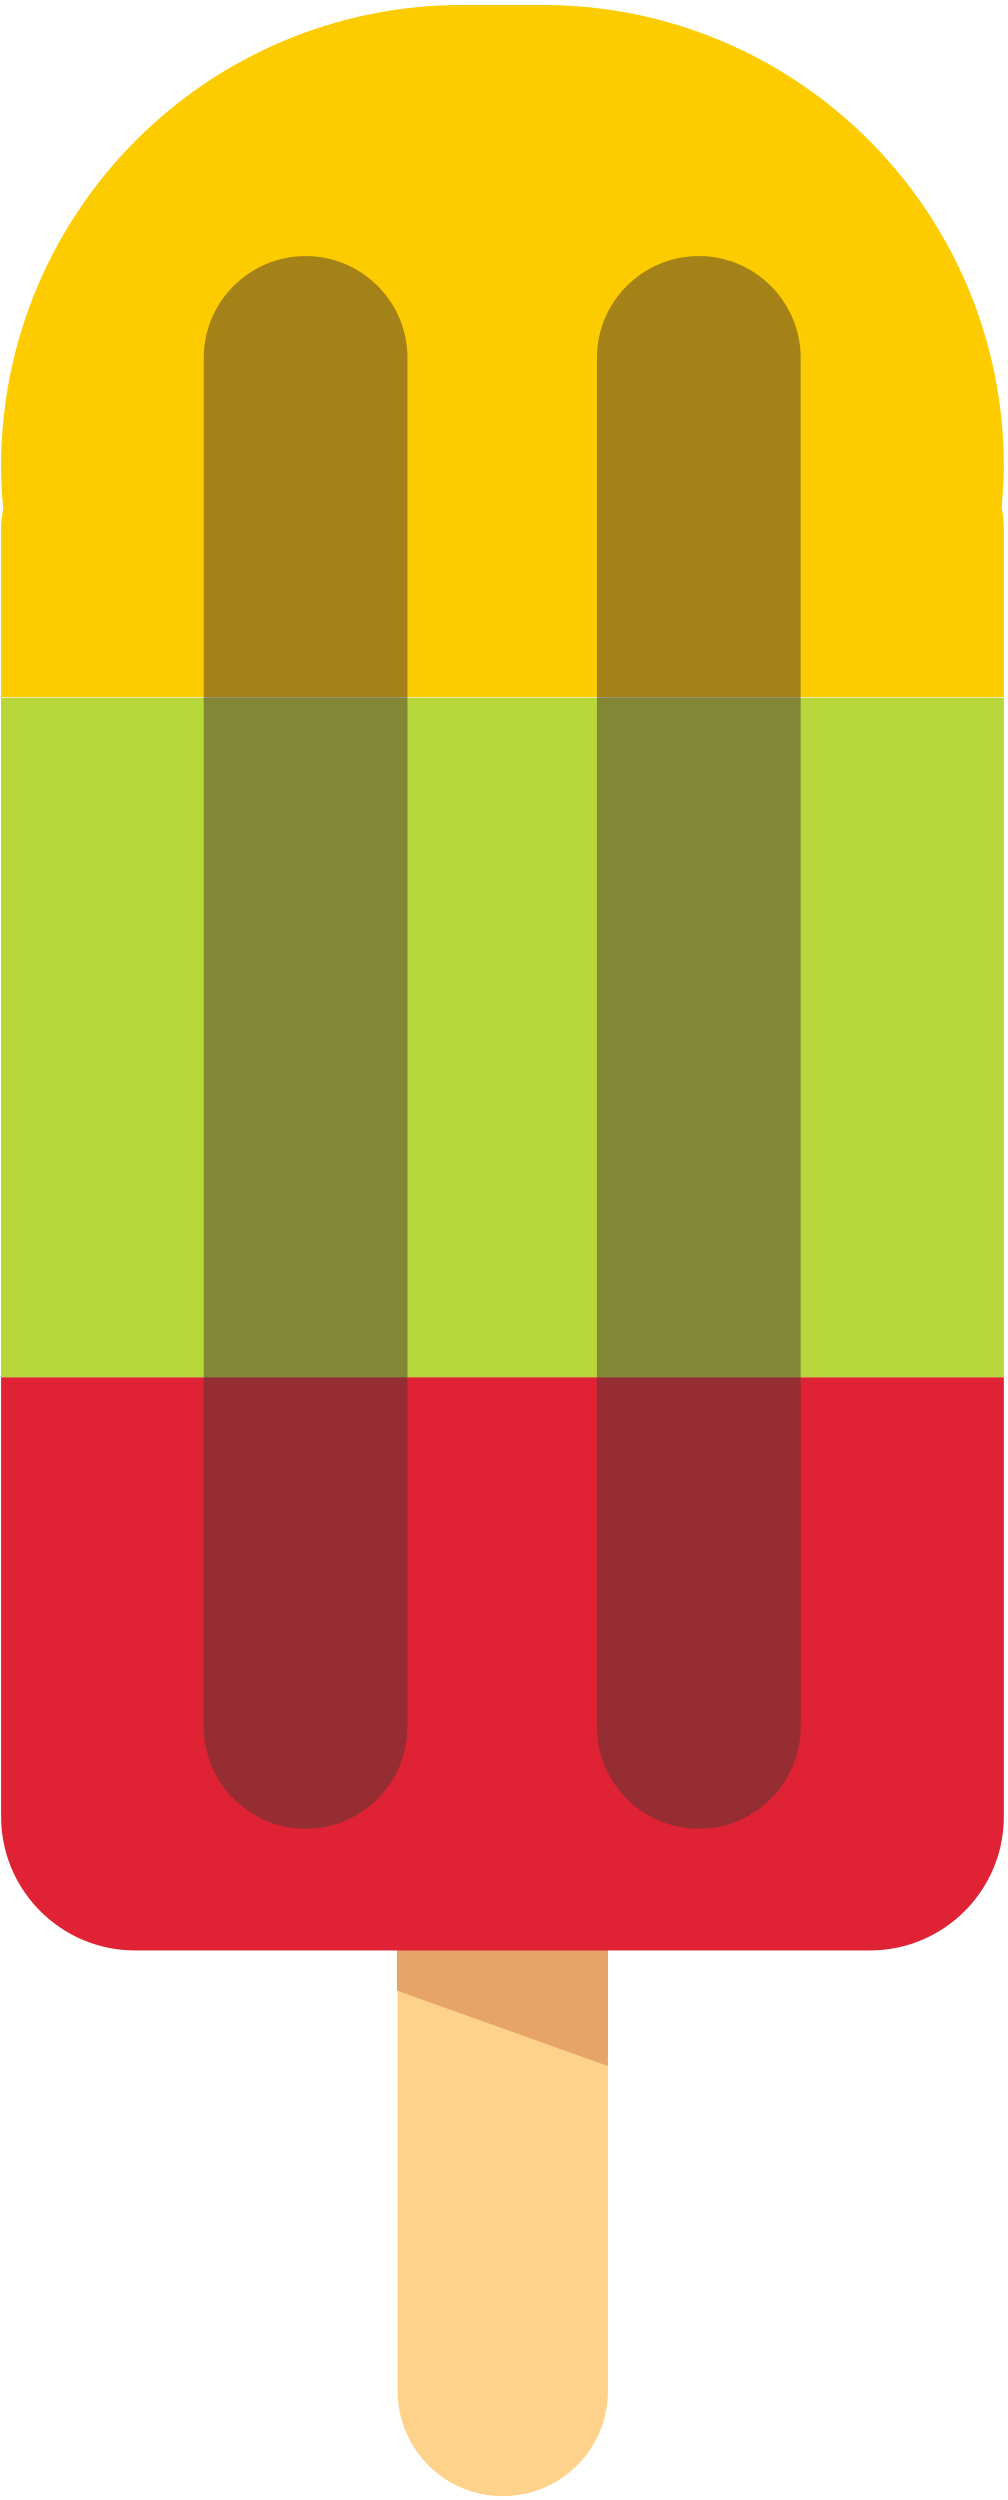
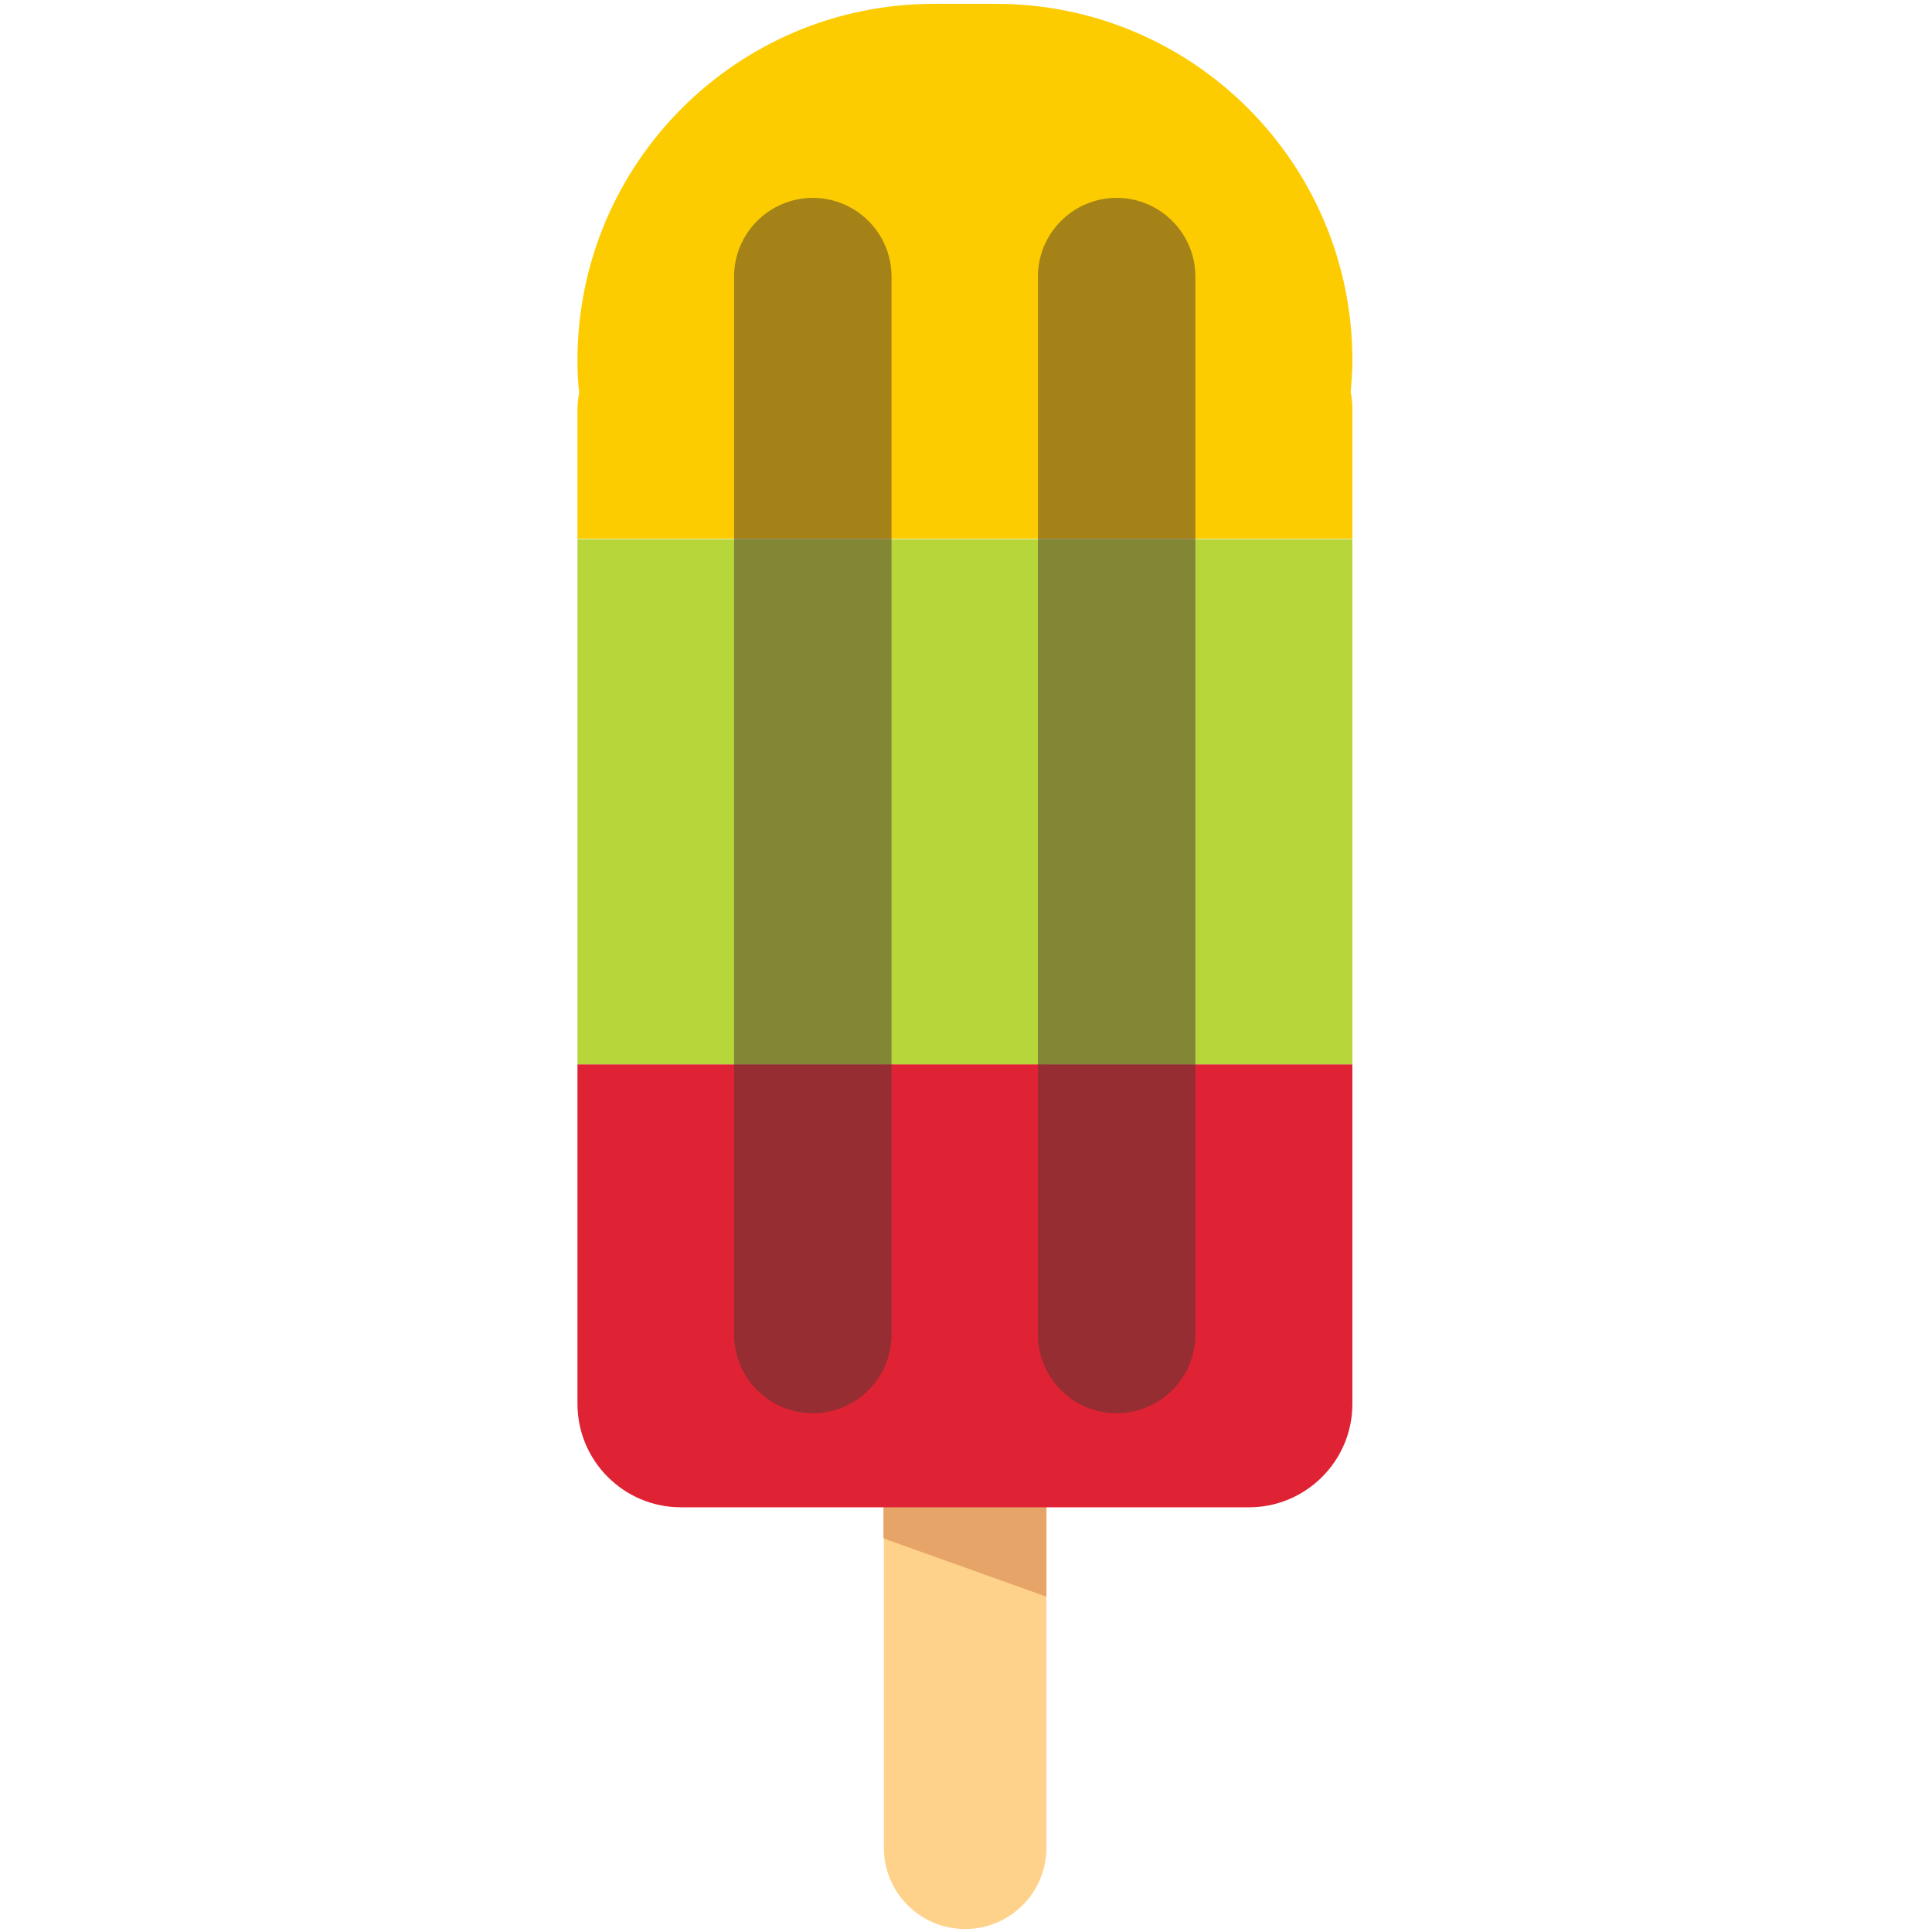
- <svg xmlns="http://www.w3.org/2000/svg" width="183px" height="454px" viewBox="0 0 183 454" version="1.1">
-   <g id="Page-1" stroke="none" stroke-width="1" fill="none" fill-rule="evenodd">
-     <g id="Group" transform="translate(0.2, 0.9)" fill-rule="nonzero">
-       <path d="M110.2,433.3 C110.2,443.9 101.6,452.4 91.1,452.4 L91.1,452.4 C80.5,452.4 72,443.8 72,433.3 L72,214.8 C72,204.2 80.6,195.7 91.1,195.7 L91.1,195.7 C101.7,195.7 110.2,204.3 110.2,214.8 L110.2,433.3 Z" id="Path" fill="#FED28B" />
-       <polygon id="Path" fill="#E6A468" points="71.9 351.3 71.9 360.6 110.2 374.3 110.2 351.3" />
-       <path d="M1.42108547e-14,329 C1.42108547e-14,342.4 10.9,353.3 24.3,353.3 L157.8,353.3 C171.2,353.3 182.1,342.4 182.1,329 L182.1,249.2 L1.42108547e-14,249.2 L1.42108547e-14,329 Z" id="Path" fill="#DF2334" />
-       <path d="M182.1,95.3 C182.1,93.9 182,92.6 181.7,91.3 C181.9,88.8 182.1,86.3 182.1,83.8 C182.1,37.5 144.6,0 98.3,0 L83.8,0 C37.5,0 1.42108547e-14,37.5 1.42108547e-14,83.8 C1.42108547e-14,86.3 0.1,88.9 0.4,91.3 C0.2,92.6 1.42108547e-14,93.9 1.42108547e-14,95.3 L1.42108547e-14,125.7 L182.1,125.7 L182.1,95.3 Z" id="Path" fill="#FCCC00" />
+ <svg width="100px" height="100px" viewBox="0 0 183 454">
+   <g stroke="none" stroke-width="1" fill="none" fill-rule="evenodd">
+     <g transform="translate(0.2, 0.9)" fill-rule="nonzero">
+       <path d="M110.2,433.3 C110.2,443.9 101.6,452.4 91.1,452.4 L91.1,452.4 C80.5,452.4 72,443.8 72,433.3 L72,214.8 C72,204.2 80.6,195.7 91.1,195.7 L91.1,195.7 C101.7,195.7 110.2,204.3 110.2,214.8 L110.2,433.3 Z" fill="#FED28B" />
+       <polygon fill="#E6A468" points="71.9 351.3 71.9 360.6 110.2 374.3 110.2 351.3" />
+       <path d="M1.42108547e-14,329 C1.42108547e-14,342.4 10.9,353.3 24.3,353.3 L157.8,353.3 C171.2,353.3 182.1,342.4 182.1,329 L182.1,249.2 L1.42108547e-14,249.2 L1.42108547e-14,329 Z" fill="#DF2334" />
+       <path d="M182.1,95.3 C182.1,93.9 182,92.6 181.7,91.3 C181.9,88.8 182.1,86.3 182.1,83.8 C182.1,37.5 144.6,0 98.3,0 L83.8,0 C37.5,0 1.42108547e-14,37.5 1.42108547e-14,83.8 C1.42108547e-14,86.3 0.1,88.9 0.4,91.3 C0.2,92.6 1.42108547e-14,93.9 1.42108547e-14,95.3 L1.42108547e-14,125.7 L182.1,125.7 L182.1,95.3 Z" fill="#FCCC00" />
      <rect id="Rectangle" fill="#B7D63A" x="1.42108547e-14" y="125.8" width="182.1" height="123.4" />
-       <g opacity="0.5" transform="translate(36.8, 45.6)" fill="#4B3730" id="Path">
+       <g opacity="0.5" transform="translate(36.8, 45.6)" fill="#4B3730">
        <path d="M37,267.1 C37,277.3 28.7,285.6 18.5,285.6 L18.5,285.6 C8.3,285.6 1.42108547e-14,277.3 1.42108547e-14,267.1 L1.42108547e-14,18.5 C1.42108547e-14,8.3 8.3,0 18.5,0 L18.5,0 C28.7,0 37,8.3 37,18.5 L37,267.1 Z" />
        <path d="M108.4,267.1 C108.4,277.3 100.1,285.6 89.9,285.6 L89.9,285.6 C79.7,285.6 71.4,277.3 71.4,267.1 L71.4,18.5 C71.4,8.3 79.7,0 89.9,0 L89.9,0 C100.1,0 108.4,8.3 108.4,18.5 L108.4,267.1 Z" />
      </g>
    </g>
  </g>
</svg>
